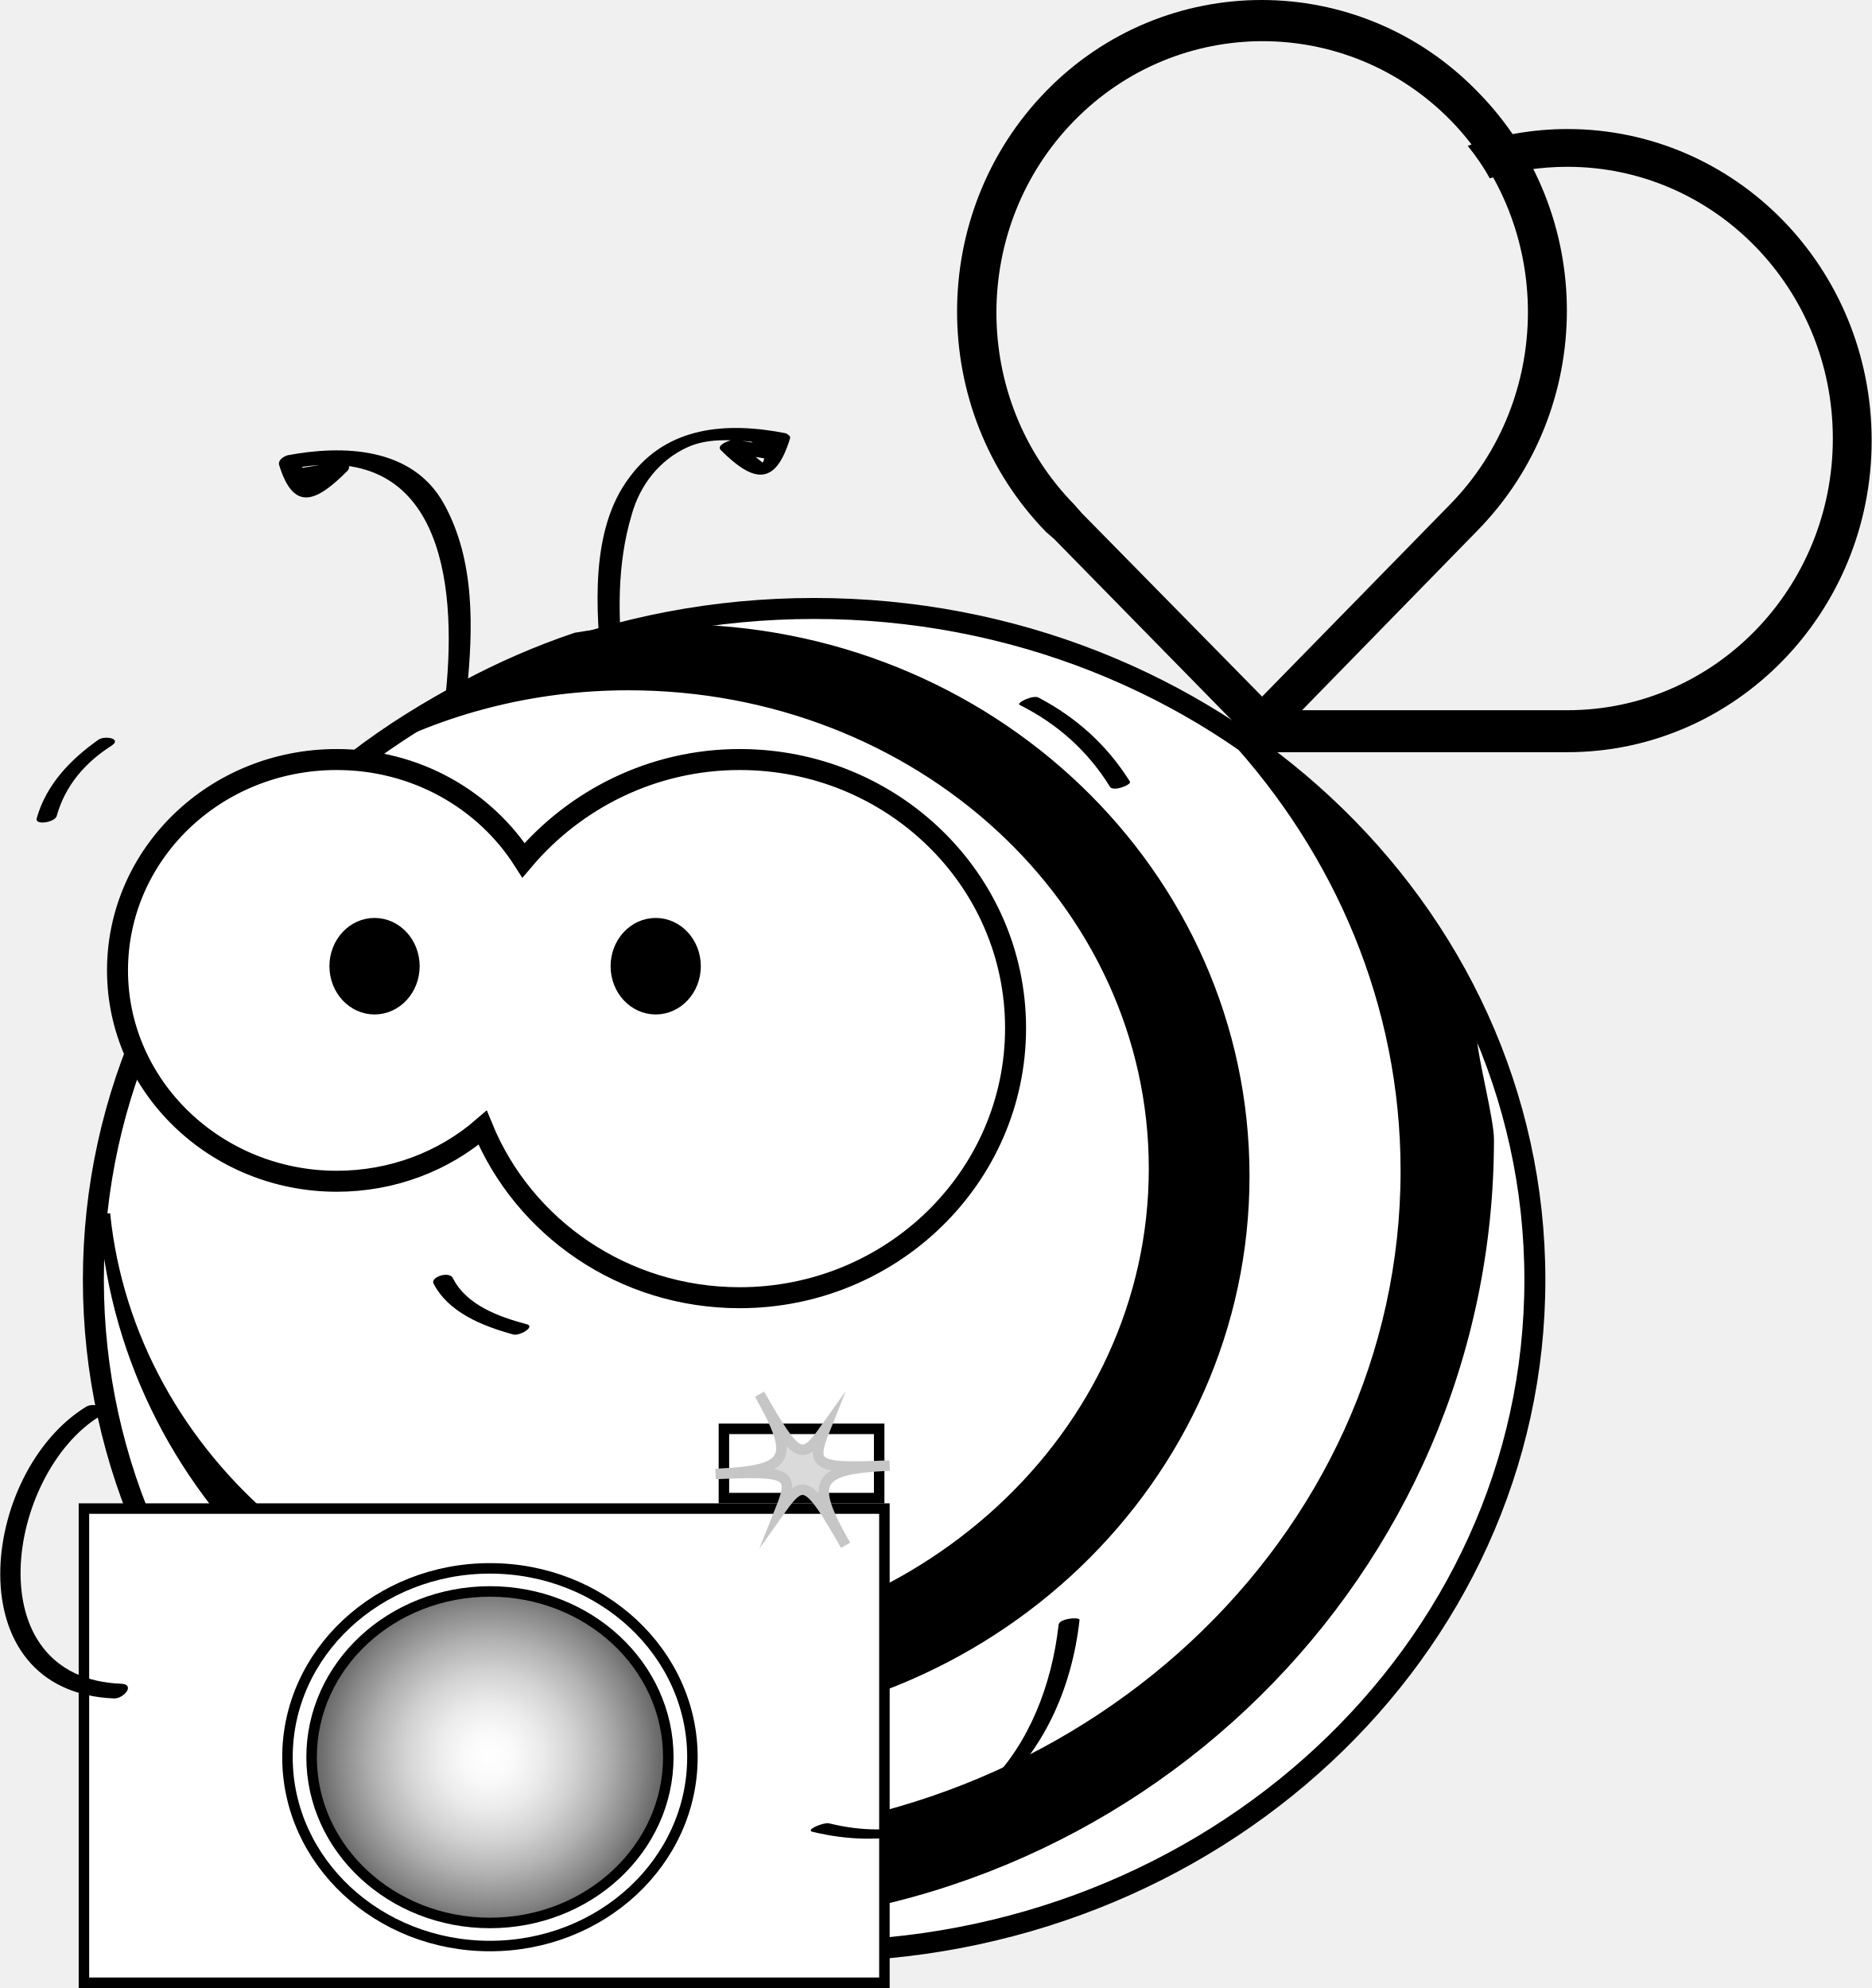
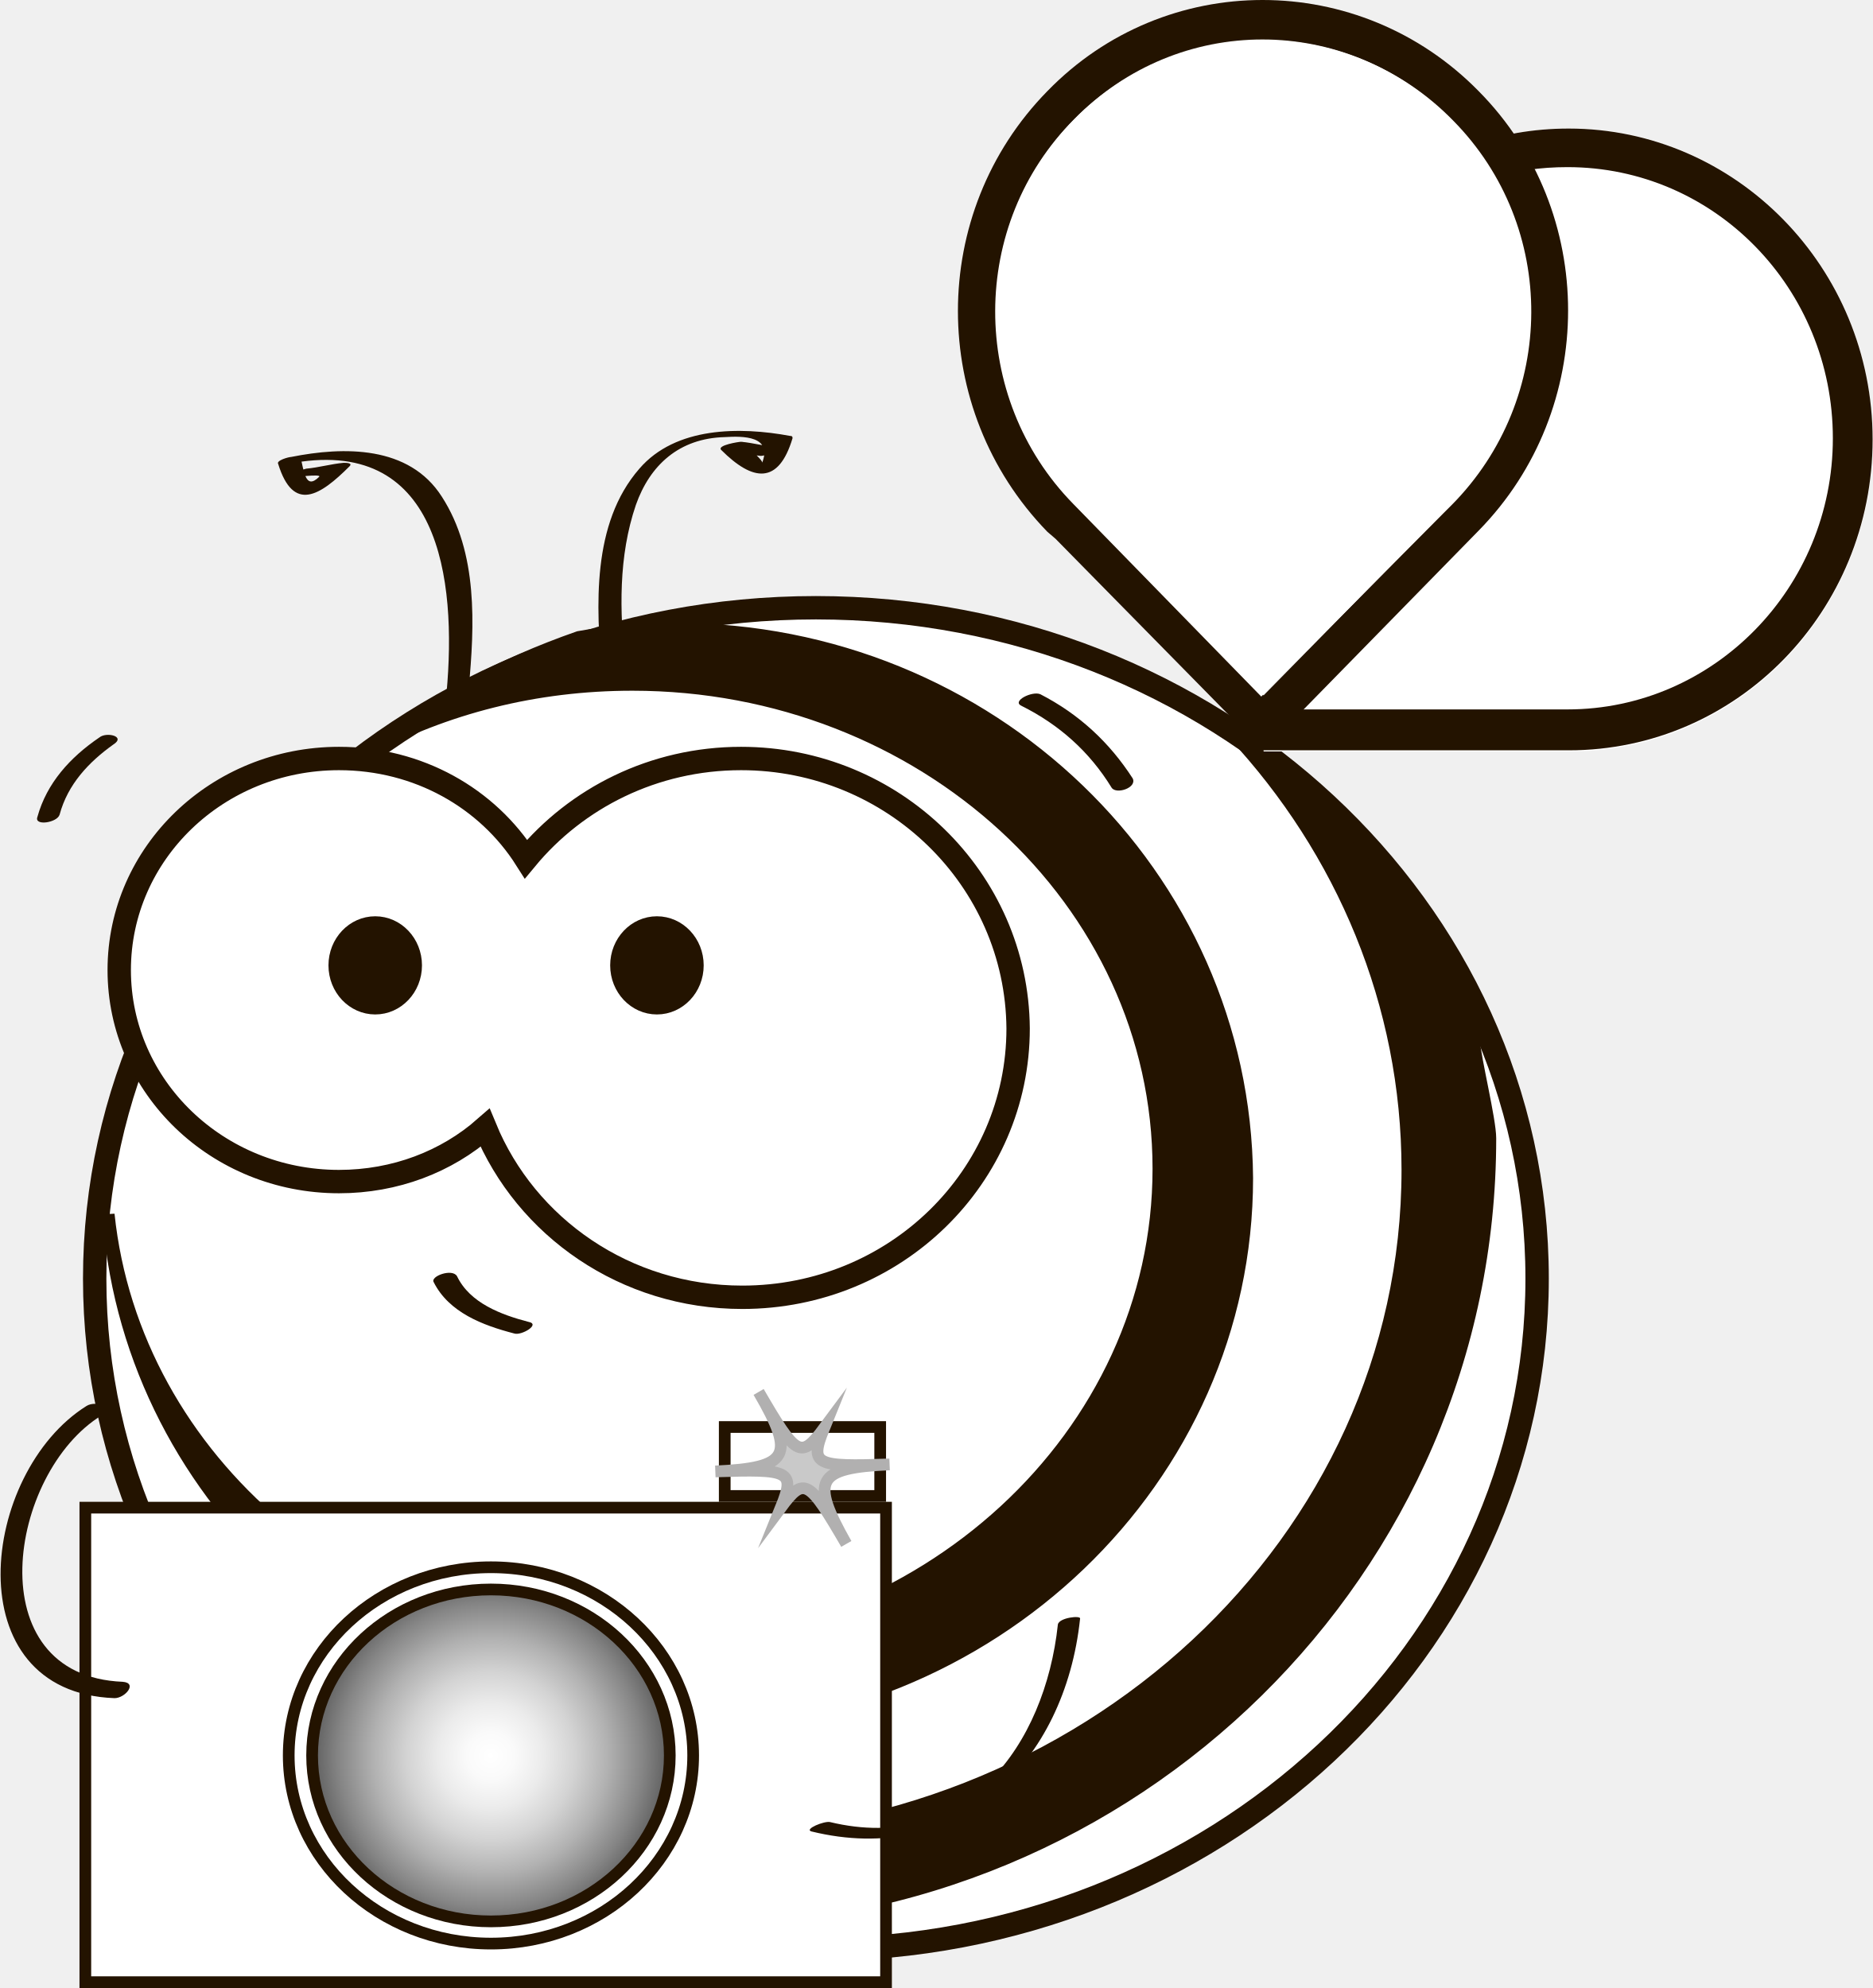
- <svg xmlns="http://www.w3.org/2000/svg" version="1.1" id="Слой_1" x="0px" y="0px" viewBox="0 0 178.4 189.5" enable-background="new 0 0 178.4 189.5" xml:space="preserve">
+ <svg xmlns="http://www.w3.org/2000/svg" version="1.1" id="Слой_1" x="0px" y="0px" viewBox="214.4 333.2 160.2 170.1" enable-background="new 214.4 333.2 160.2 170.1" xml:space="preserve">
  <g>
-     <ellipse fill="#FFFFFF" stroke="#000000" stroke-width="2" stroke-miterlimit="10" cx="77.6" cy="122" rx="68.7" ry="64" />
+     <ellipse fill="#FFFFFF" stroke="#231300" stroke-width="2" stroke-miterlimit="10" cx="284.2" cy="442.6" rx="61.7" ry="57.4" />
    <g>
      <g>
-         <path d="M44.5,65.9c0.6-6,0.8-12.5-2.2-17.9c-3-5.4-9.6-5.6-14.9-4.6c-0.3,0.1-0.9,0.4-0.8,0.9c1.4,4.6,3.6,3.5,6.5,0.6     c0.5-0.5-0.2-1-0.7-0.9c-1.2,0.2-2.4,0.4-3.6,0.6c-1,0.1-1.5,1.5-0.2,1.3c1.2-0.2,2.4-0.4,3.6-0.6c-0.2-0.3-0.5-0.6-0.7-0.9     c-1.3,1.3-2.4,1.3-3-0.6c-0.3,0.3-0.5,0.6-0.8,0.9C41.9,41.8,43.6,55.2,42.5,66C42.4,67,44.4,66.7,44.5,65.9L44.5,65.9z" />
+         <path fill="#231300" d="M254.5,392.1c0.5-5.4,0.8-11.6-2.3-16.4c-2.8-4.4-8.4-4.3-12.9-3.4c-0.2,0-1.3,0.3-1.1,0.6     c1.3,4.2,3.6,2.7,6.1,0.2c0.3-0.3-0.3-0.3-0.5-0.3c-1.1,0.1-2.1,0.4-3.2,0.5c-0.5,0.1-2.1,0.9-0.8,0.7c-0.7,0.1,2.2-0.3,1.9,0     c-1.2,1.2-1.3-0.6-1.6-1.7c-0.4,0.2-0.8,0.4-1.1,0.6c13-2.6,14.5,9.8,13.6,19.6C252.6,392.8,254.5,392.7,254.5,392.1L254.5,392.1     z" />
      </g>
    </g>
-     <path fill="#FFFFFF" stroke="#000000" stroke-width="2" stroke-miterlimit="10" d="M70.5,72.4c-8.3,0-15.7,3.8-20.6,9.6   c-3.7-5.8-10.3-9.6-17.8-9.6c-11.6,0-20.9,9-20.9,20.1c0,11.1,9.4,20.1,20.9,20.1c5.3,0,10.2-1.9,13.9-5.1   c3.9,9.5,13.4,16.2,24.5,16.2c14.5,0,26.3-11.5,26.3-25.7S85,72.4,70.5,72.4z" />
-     <ellipse stroke="#000000" stroke-miterlimit="10" cx="35.7" cy="92.1" rx="3.8" ry="4.1" />
-     <ellipse stroke="#000000" stroke-miterlimit="10" cx="62.5" cy="92.1" rx="3.8" ry="4.1" />
+     <path fill="#FFFFFF" stroke="#231300" stroke-width="2" stroke-miterlimit="10" d="M277.8,398.1c-7.5,0-14.1,3.4-18.4,8.6   c-3.3-5.2-9.2-8.6-16-8.6c-10.4,0-18.8,8.1-18.8,18.1c0,10,8.4,18.1,18.8,18.1c4.8,0,9.2-1.7,12.5-4.6c3.5,8.5,12,14.5,22,14.5   c13.1,0,23.6-10.3,23.6-23C301.4,408.4,290.8,398.1,277.8,398.1z" />
+     <ellipse fill="#231300" stroke="#231300" stroke-miterlimit="10" cx="246.5" cy="415.8" rx="3.5" ry="3.7" />
+     <ellipse fill="#231300" stroke="#231300" stroke-miterlimit="10" cx="270.6" cy="415.8" rx="3.5" ry="3.7" />
    <g>
      <g>
-         <path d="M41.3,122.3c1.4,2.8,4.7,4.1,7.6,4.9c0.6,0.2,2.3-0.8,1.2-1c-2.6-0.7-5.6-1.8-6.9-4.3C42.9,121.1,41.1,121.7,41.3,122.3     L41.3,122.3z" />
+         <path fill="#231300" d="M251.5,442.9c1.3,2.6,4.2,3.7,6.9,4.4c0.6,0.2,2.3-0.8,1.2-1c-2.3-0.6-5-1.6-6.1-3.9     C253.1,441.7,251.2,442.4,251.5,442.9L251.5,442.9z" />
      </g>
    </g>
    <g>
      <g>
-         <path d="M5.4,77.8c0.8-2.9,2.7-5.1,5.2-6.7c1.1-0.7-0.6-1-1.2-0.6c-2.7,1.9-5,4.3-5.9,7.5C3.3,78.7,5.2,78.4,5.4,77.8L5.4,77.8z" />
+         <path fill="#231300" d="M219.5,402.9c0.7-2.6,2.5-4.5,4.6-6c1.1-0.7-0.6-1.1-1.2-0.6c-2.5,1.7-4.5,3.9-5.3,6.8     C217.3,403.9,219.3,403.6,219.5,402.9L219.5,402.9z" />
      </g>
    </g>
    <g>
      <g>
-         <path d="M97.2,67.2c3.6,1.8,6.5,4.4,8.6,7.8c0.3,0.5,2.1-0.2,1.9-0.5c-2.2-3.5-5.1-6.1-8.7-8C98.5,66.2,96.8,67,97.2,67.2     L97.2,67.2z" />
+         <path fill="#231300" d="M301.8,393.6c3.2,1.6,5.8,3.9,7.7,7c0.4,0.6,2.2,0,1.8-0.8c-2-3.1-4.6-5.5-7.9-7.2     C302.7,392.3,300.9,393.2,301.8,393.6L301.8,393.6z" />
      </g>
    </g>
-     <path stroke="#000000" stroke-miterlimit="10" d="M64.2,60c-3.2,0-6.3,0.3-9.3,0.8c-7.4,2.5-14.2,6.2-20.2,10.8   c7.4-4,16-6.3,25.2-6.3c27.7,0,50.1,20.6,50.1,46.1c0,25.5-22.4,46.1-50.1,46.1c-26.1,0-47.5-18.3-49.9-41.8c0,0.2,0,0.4,0,0.6   c2.2,26.9,25.6,48,54.2,48c30,0,54.4-23.4,54.4-52.2C118.6,83.3,94.3,60,64.2,60z" />
+     <path fill="#231300" stroke="#231300" stroke-miterlimit="10" d="M272.2,387c-2.8,0-5.6,0.2-8.3,0.7c-6.6,2.3-12.8,5.6-18.1,9.7   c6.7-3.6,14.4-5.6,22.7-5.6c24.8,0,45,18.5,45,41.4c0,22.8-20.1,41.4-45,41.4c-23.4,0-42.6-16.5-44.8-37.5c0,0.2,0,0.4,0,0.6   c2,24.1,23,43.1,48.6,43.1c26.9,0,48.8-21,48.8-46.8C320.9,408,299.1,387,272.2,387z" />
    <g>
      <g>
-         <path d="M59.4,63.5c-0.5-4.8-0.6-9.7,0.8-14.4c0.8-2.9,2.7-5.3,5.4-6.5c1.8-0.8,4-0.7,6-0.5c1.1,0.6,1.5,1.3,1.1,2     c-0.8-0.6-1.5-1.3-2.1-2c-0.4,0.3-0.8,0.7-1.3,1c1.2,0.2,2.4,0.4,3.6,0.6c0.8,0.1,2-1.1,0.7-1.2c-1.2-0.2-2.4-0.4-3.6-0.6     c-0.3,0-1.8,0.5-1.3,1c3.1,3.1,5.2,3.5,6.6-1.1c0.1-0.2-0.2-0.4-0.4-0.5c-5.6-1.1-11.3-0.7-14.9,4.2c-3.8,5-3.2,12.7-2.6,18.6     C57.6,64.7,59.5,64.3,59.4,63.5L59.4,63.5z" />
+         <path fill="#231300" d="M267.9,390.1c-0.5-4.6-0.6-9.3,0.9-13.7c1.2-3.4,3.7-5.7,7.6-5.8c1.6-0.1,4.1-0.1,3.2,2.2     c0.1-0.2-1.1-1.2-1.7-1.8c-0.6,0.2-1.1,0.5-1.7,0.7c1.1,0.1,2.1,0.4,3.2,0.5c0.4,0.1,2.1-0.7,1.6-0.7c-1.1-0.1-2.1-0.4-3.2-0.5     c-0.2,0-2.1,0.3-1.7,0.7c2.7,2.7,4.9,3,6.1-1c0-0.1,0-0.2-0.2-0.2c-4.3-0.8-9.8-0.8-12.9,2.8c-4.1,4.7-3.7,11.8-3.2,17.5     C266,390.9,268,390.6,267.9,390.1L267.9,390.1z" />
      </g>
    </g>
-     <path stroke="#000000" stroke-miterlimit="10" d="M141.9,108.6c0-1.8-1.5-7.6-1.6-9.4c-4.1-13.4-11.4-20.9-22.9-29.2   c10.3,11.2,16.6,25.7,16.6,41.6c0,35.3-30.8,64-68.7,64c-13.9,0-26.9-3.9-37.7-10.5c8.6,8.4,19.6,14.6,32,17.7   c2.2,0.2,4.4,0.3,6.7,0.3C108,183.2,141.9,149.8,141.9,108.6z" />
-     <path d="M140.8,8.7C129.5-2.9,111-2.9,99.7,8.7c-11.3,11.6-11.3,30.4,0,42l0.8,0.7l19.8,20.2l20.5-21   C152.2,39,152.2,20.2,140.8,8.7z M138.2,48.1L138.2,48.1l-17.9,18.3l-17.2-17.5l-0.7-0.8c-9.9-10.1-9.9-26.5,0-36.6   c9.9-10.1,26-10.1,35.9,0C148.1,21.6,148.1,38,138.2,48.1z" />
-     <path d="M149.4,12.3c-3.3,0-6.6,0.6-9.5,1.6c0.8,1,1.5,2,2.1,3.1c2.3-0.7,4.8-1.1,7.4-1.1c14,0,25.3,11.6,25.3,25.9   c0,14.3-11.3,25.9-25.3,25.9h-0.1H124v-4.4l-3.7,3.8l0,0v4.6h29.1c16,0,29-13.3,29-29.7C178.4,25.5,165.4,12.3,149.4,12.3z" />
+     <path fill="#231300" stroke="#231300" stroke-miterlimit="10" d="M341.9,430.6c0-1.6-1.3-6.8-1.4-8.4c-3.7-12-10.2-18.8-20.6-26.2   c9.3,10,14.9,23.1,14.9,37.3c0,31.7-27.6,57.4-61.7,57.4c-12.5,0-24.1-3.5-33.8-9.4c7.7,7.5,17.6,13.1,28.8,15.9c2,0.2,4,0.3,6,0.3   C311.4,497.5,341.9,467.6,341.9,430.6z" />
+     <path fill="#FFFFFF" d="M348.6,344.2c-3,0-5.9,0.5-8.6,1.5c0.7,0.9,1.4,1.8,1.9,2.8c2.1-0.7-16.1,41.5-16.1,41.5l-3.3,3.4l0,0v4.1   h26.1c14.4,0,26-11.9,26-26.6C374.6,356.1,363,344.2,348.6,344.2z" />
+     <path fill="#231300" d="M340.9,341c-10.2-10.4-26.8-10.4-36.9,0c-10.2,10.4-10.2,27.2,0,37.7l0.7,0.6l17.8,18.1l18.4-18.8   C351.1,368.2,351.1,351.3,340.9,341z M338.6,376.3L338.6,376.3l-16.1,16.4L307,377l-0.7-0.7c-8.9-9.1-8.9-23.8,0-32.9   c8.9-9.1,23.3-9.1,32.2,0C347.4,352.5,347.4,367.2,338.6,376.3z" />
+     <path fill="#231300" d="M348.6,344.2c-3,0-5.9,0.5-8.6,1.5c0.7,0.9,1.4,1.8,1.9,2.8c2.1-0.7,4.3-1,6.6-1   c12.6,0,22.7,10.4,22.7,23.2c0,12.8-10.2,23.2-22.7,23.2h-0.1h-22.6v-4l-3.3,3.4l0,0v4.1h26.1c14.4,0,26-11.9,26-26.6   C374.6,356.1,362.9,344.2,348.6,344.2z" />
+     <path fill="#FFFFFF" d="M306.2,376.3L306.2,376.3l16.1,16.5l15.6-15.7l0.7-0.7c9-9.1,9.1-23.8,0.1-32.9c-8.9-9.1-23.4-9.2-32.4-0.1   C297.3,352.4,297.3,367.2,306.2,376.3z" />
  </g>
-   <rect x="8" y="143.8" fill="#FFFFFF" stroke="#000000" stroke-miterlimit="10" width="76.3" height="45.2" />
-   <ellipse fill="#FFFFFF" stroke="#000000" stroke-miterlimit="10" cx="46.7" cy="167.5" rx="19.3" ry="18" />
-   <radialGradient id="SVGID_1_" cx="46.655" cy="167.463" r="22.292" gradientUnits="userSpaceOnUse">
+   <rect x="221.7" y="462.2" fill="#FFFFFF" stroke="#231300" stroke-miterlimit="10" width="68.5" height="40.6" />
+   <ellipse fill="#FFFFFF" stroke="#231300" stroke-miterlimit="10" cx="256.4" cy="483.4" rx="17.3" ry="16.1" />
+   <radialGradient id="SVGID_1_" cx="256.376" cy="483.436" r="20.003" gradientUnits="userSpaceOnUse">
    <stop offset="0" style="stop-color:#FFFFFF" />
    <stop offset="0.102" style="stop-color:#FAFAFA" />
    <stop offset="0.226" style="stop-color:#EBEBEB" />
    <stop offset="0.361" style="stop-color:#D3D3D3" />
    <stop offset="0.503" style="stop-color:#B1B1B1" />
    <stop offset="0.652" style="stop-color:#858585" />
    <stop offset="0.806" style="stop-color:#4F4F4F" />
    <stop offset="0.961" style="stop-color:#111111" />
    <stop offset="1" style="stop-color:#000000" />
  </radialGradient>
-   <ellipse fill="url(#SVGID_1_)" stroke="#000000" stroke-miterlimit="10" cx="46.7" cy="167.5" rx="17" ry="15.8" />
+   <ellipse fill="url(#SVGID_1_)" stroke="#231300" stroke-miterlimit="10" cx="256.4" cy="483.4" rx="15.3" ry="14.2" />
  <g>
    <g>
-       <path d="M100.9,154.9c-1.3,11.6-8.9,22.1-21.9,18.9c-0.5-0.1-2.2,0.6-1.6,0.8c14,3.4,24-6.6,25.5-20.2    C102.8,154.1,100.9,154.3,100.9,154.9L100.9,154.9z" />
+       <path fill="#231300" d="M304.9,472.2c-1.1,10.3-7.9,19.7-19.5,16.9c-0.5-0.1-2.2,0.6-1.6,0.8c12.6,3.1,21.7-5.9,23-18.2    C306.9,471.4,305,471.6,304.9,472.2L304.9,472.2z" />
    </g>
  </g>
  <g>
    <g>
-       <path d="M8.2,134.1c-10.1,6.2-12.6,27.2,2.7,27.8c0.9,0,2-1.3,0.7-1.4c-14-0.5-11-20-2.1-25.5C10.6,134.3,9,133.6,8.2,134.1    L8.2,134.1z" />
+       <path fill="#231300" d="M221.8,453.5c-9.1,5.7-11.3,24.5,2.4,25c0.9,0,2-1.3,0.7-1.4c-12.5-0.5-9.8-17.9-1.8-22.8    C224.2,453.6,222.6,453,221.8,453.5L221.8,453.5z" />
    </g>
  </g>
-   <rect x="69" y="136.2" fill="#FFFFFF" stroke="#000000" stroke-miterlimit="10" width="14.8" height="6.6" />
-   <path fill="#DADADA" stroke="#C6C6C6" stroke-miterlimit="10" d="M80.6,147.3c-3.5-6.1-4-6.5-6.2-3.4c1.4-3.5,0.8-3.7-6.2-3.4  c7.1-0.3,7.7-1.4,4.2-7.6c3.5,6.1,4,6.5,6.2,3.4c-1.4,3.5-0.8,3.7,6.2,3.4C77.7,140,77.1,141.2,80.6,147.3z" />
+   <rect x="276.4" y="455.3" fill="#FFFFFF" stroke="#231300" stroke-miterlimit="10" width="13.3" height="5.9" />
+   <path fill="#C9C9C9" stroke="#B1B0B0" stroke-miterlimit="10" d="M286.8,465.3c-3.2-5.5-3.6-5.8-5.6-3.1c1.3-3.2,0.7-3.3-5.6-3.1  c6.3-0.3,6.9-1.3,3.7-6.8c3.2,5.5,3.6,5.8,5.6,3.1c-1.3,3.2-0.7,3.3,5.6,3.1C284.2,458.8,283.7,459.8,286.8,465.3z" />
</svg>
